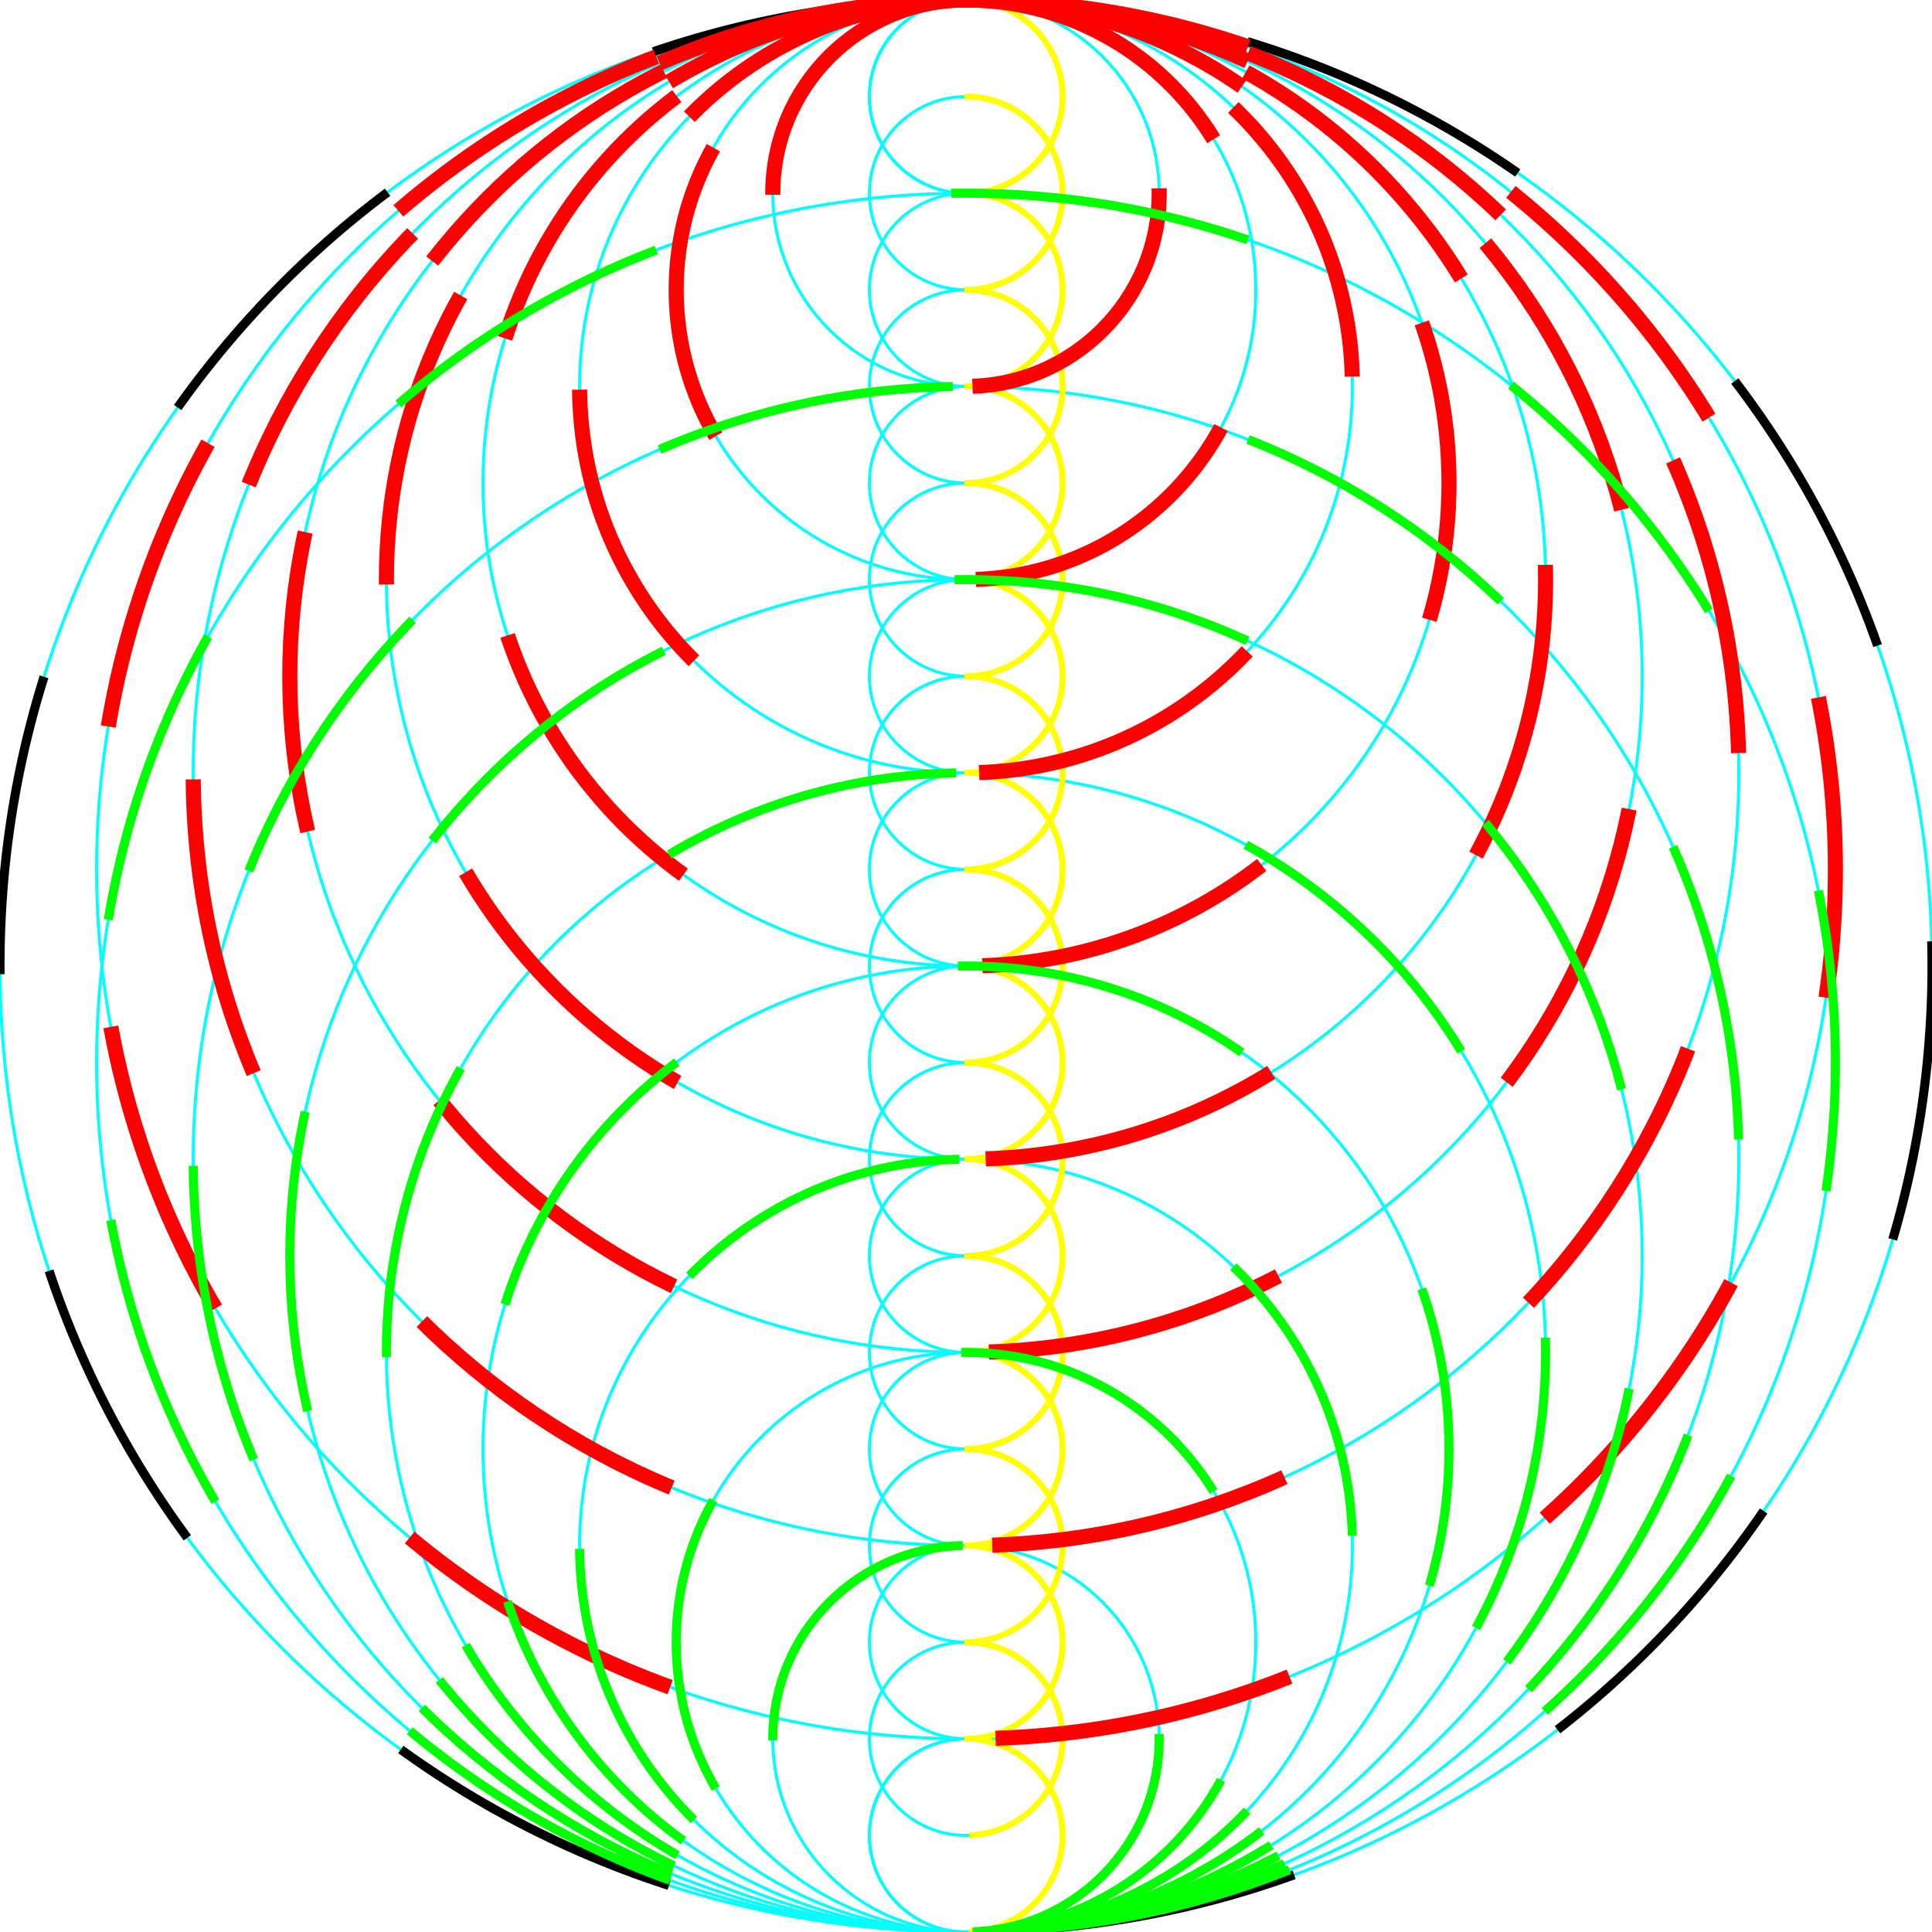
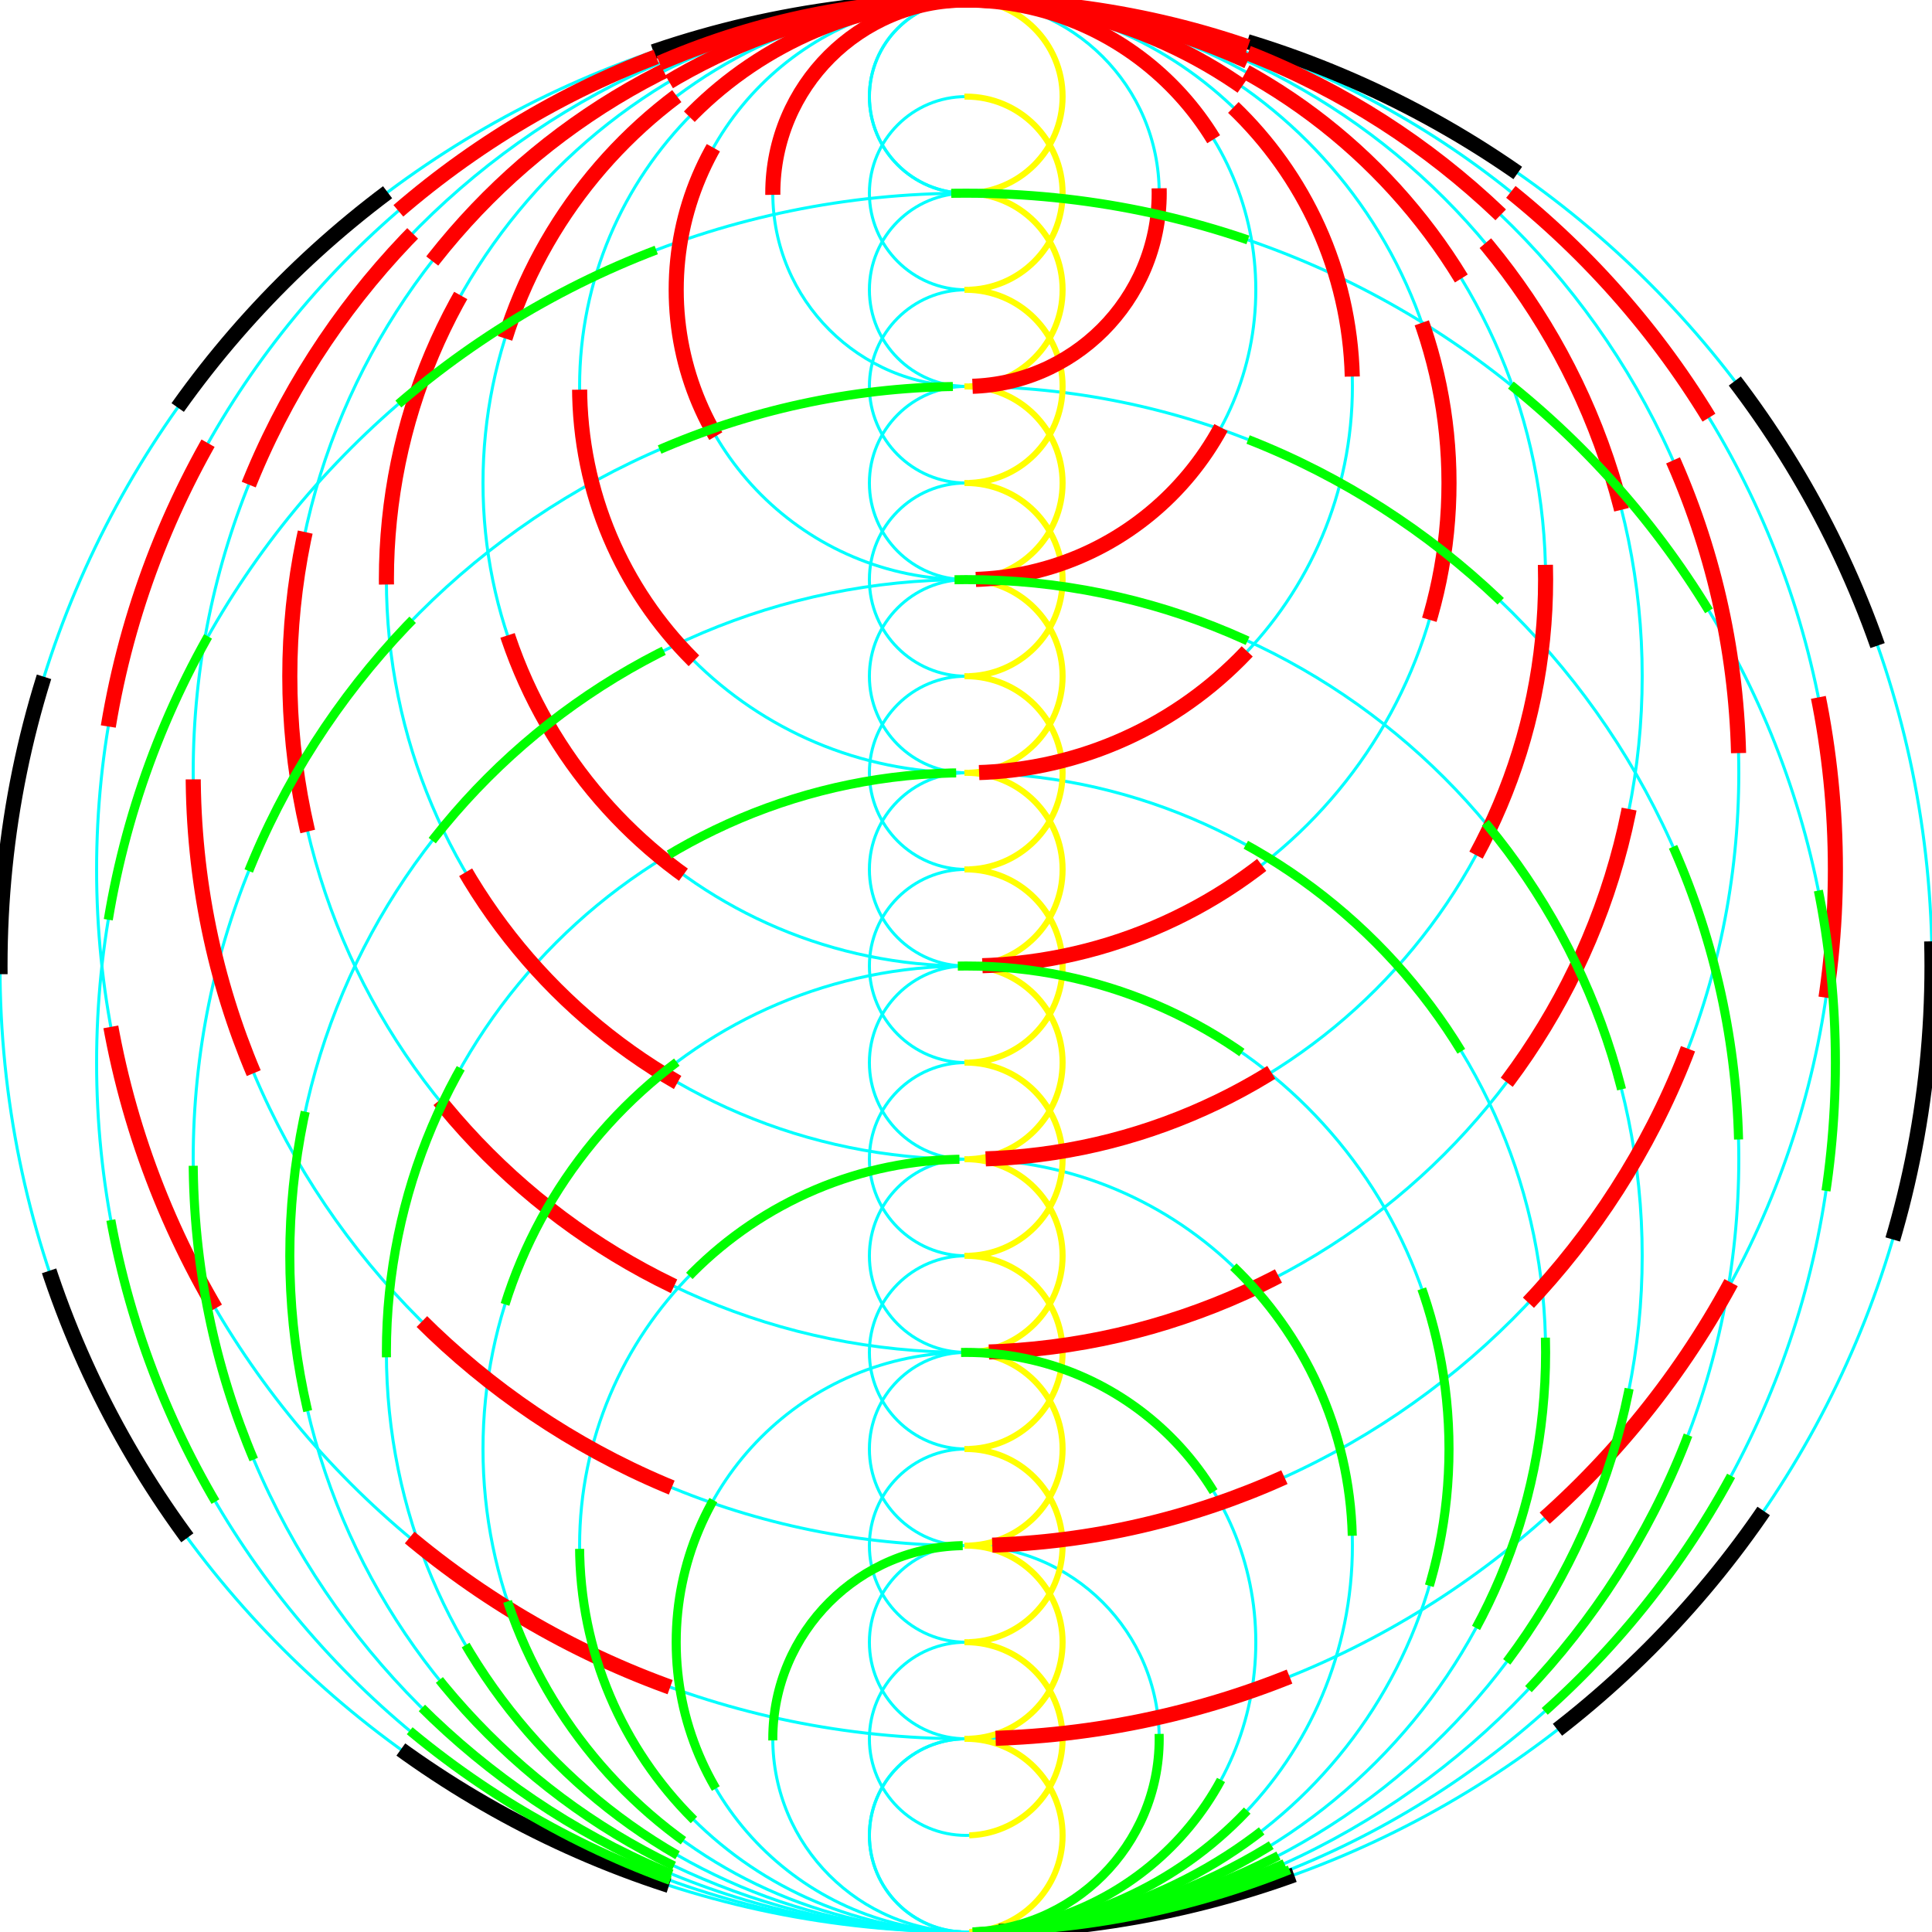
<svg xmlns="http://www.w3.org/2000/svg" height="640" width="640" viewBox="-64 -64 640 640">
  <circle cx="256" cy="544" r="32" fill="none" stroke="cyan" />
  <circle cx="256" cy="512" r="32" fill="none" stroke="cyan" />
  <circle cx="256" cy="480" r="32" fill="none" stroke="cyan" />
  <circle cx="256" cy="448" r="32" fill="none" stroke="cyan" />
  <circle cx="256" cy="416" r="32" fill="none" stroke="cyan" />
  <circle cx="256" cy="384" r="32" fill="none" stroke="cyan" />
  <circle cx="256" cy="352" r="32" fill="none" stroke="cyan" />
  <circle cx="256" cy="320" r="32" fill="none" stroke="cyan" />
  <circle cx="256" cy="288" r="32" fill="none" stroke="cyan" />
  <circle cx="256" cy="256" r="32" fill="none" stroke="cyan" />
  <circle cx="256" cy="224" r="32" fill="none" stroke="cyan" />
  <circle cx="256" cy="192" r="32" fill="none" stroke="cyan" />
  <circle cx="256" cy="160" r="32" fill="none" stroke="cyan" />
  <circle cx="256" cy="128" r="32" fill="none" stroke="cyan" />
  <circle cx="256" cy="96" r="32" fill="none" stroke="cyan" />
  <circle cx="256" cy="64" r="32" fill="none" stroke="cyan" />
  <circle cx="256" cy="32" r="32" fill="none" stroke="cyan" />
  <circle cx="256" cy="0" r="32" fill="none" stroke="cyan" />
  <circle cx="256" cy="-32" r="32" fill="none" stroke="cyan" />
  <circle cx="256" cy="544" r="32" fill="none" stroke="cyan" />
  <circle cx="256" cy="512" r="64" fill="none" stroke="cyan" />
  <circle cx="256" cy="480" r="96" fill="none" stroke="cyan" />
  <circle cx="256" cy="448" r="128" fill="none" stroke="cyan" />
  <circle cx="256" cy="416" r="160" fill="none" stroke="cyan" />
  <circle cx="256" cy="384" r="192" fill="none" stroke="cyan" />
  <circle cx="256" cy="352" r="224" fill="none" stroke="cyan" />
  <circle cx="256" cy="320" r="256" fill="none" stroke="cyan" />
  <circle cx="256" cy="288" r="288" fill="none" stroke="cyan" />
  <circle cx="256" cy="256" r="320" fill="none" stroke="cyan" />
  <circle cx="256" cy="224" r="288" fill="none" stroke="cyan" />
  <circle cx="256" cy="192" r="256" fill="none" stroke="cyan" />
  <circle cx="256" cy="160" r="224" fill="none" stroke="cyan" />
  <circle cx="256" cy="128" r="192" fill="none" stroke="cyan" />
  <circle cx="256" cy="96" r="160" fill="none" stroke="cyan" />
  <circle cx="256" cy="64" r="128" fill="none" stroke="cyan" />
  <circle cx="256" cy="32" r="96" fill="none" stroke="cyan" />
  <circle cx="256" cy="0" r="64" fill="none" stroke="cyan" />
  <circle cx="256" cy="-32" r="32" fill="none" stroke="cyan" />

  //從下畫小圓
  <circle cx="256" cy="544" r="32" fill="none" stroke="#ffff00" stroke-width="2" pathLength="100" stroke-dasharray="100" stroke-dashoffset="100" transform="rotate(90,256,544)">
    <animate attributeName="stroke-dashoffset" to="0" begin="1.0s" dur="2.0s" repeatCount="1" fill="freeze" />
  </circle>
  <circle cx="256" cy="512" r="32" fill="none" stroke="#ffff00" stroke-width="2" pathLength="100" stroke-dasharray="100" stroke-dashoffset="100" transform="rotate(90,256,512)">
    <animate attributeName="stroke-dashoffset" to="0" begin="1.0s" dur="2.0s" repeatCount="1" fill="freeze" />
  </circle>
  <circle cx="256" cy="480" r="32" fill="none" stroke="#ffff00" stroke-width="2" pathLength="100" stroke-dasharray="100" stroke-dashoffset="100" transform="rotate(90,256,480)">
    <animate attributeName="stroke-dashoffset" to="0" begin="1.0s" dur="2.0s" repeatCount="1" fill="freeze" />
  </circle>
  <circle cx="256" cy="448" r="32" fill="none" stroke="#ffff00" stroke-width="2" pathLength="100" stroke-dasharray="100" stroke-dashoffset="100" transform="rotate(90,256,448)">
    <animate attributeName="stroke-dashoffset" to="0" begin="1.0s" dur="2.0s" repeatCount="1" fill="freeze" />
  </circle>
  <circle cx="256" cy="416" r="32" fill="none" stroke="#ffff00" stroke-width="2" pathLength="100" stroke-dasharray="100" stroke-dashoffset="100" transform="rotate(90,256,416)">
    <animate attributeName="stroke-dashoffset" to="0" begin="1.0s" dur="2.0s" repeatCount="1" fill="freeze" />
  </circle>
  <circle cx="256" cy="384" r="32" fill="none" stroke="#ffff00" stroke-width="2" pathLength="100" stroke-dasharray="100" stroke-dashoffset="100" transform="rotate(90,256,384)">
    <animate attributeName="stroke-dashoffset" to="0" begin="1.0s" dur="2.0s" repeatCount="1" fill="freeze" />
  </circle>
  <circle cx="256" cy="352" r="32" fill="none" stroke="#ffff00" stroke-width="2" pathLength="100" stroke-dasharray="100" stroke-dashoffset="100" transform="rotate(90,256,352)">
    <animate attributeName="stroke-dashoffset" to="0" begin="1.0s" dur="2.0s" repeatCount="1" fill="freeze" />
  </circle>
  <circle cx="256" cy="320" r="32" fill="none" stroke="#ffff00" stroke-width="2" pathLength="100" stroke-dasharray="100" stroke-dashoffset="100" transform="rotate(90,256,320)">
    <animate attributeName="stroke-dashoffset" to="0" begin="1.0s" dur="2.0s" repeatCount="1" fill="freeze" />
  </circle>
  <circle cx="256" cy="288" r="32" fill="none" stroke="#ffff00" stroke-width="2" pathLength="100" stroke-dasharray="100" stroke-dashoffset="100" transform="rotate(90,256,288)">
    <animate attributeName="stroke-dashoffset" to="0" begin="1.0s" dur="2.0s" repeatCount="1" fill="freeze" />
  </circle>
  <circle cx="256" cy="256" r="32" fill="none" stroke="#ffff00" stroke-width="2" pathLength="100" stroke-dasharray="100" stroke-dashoffset="100" transform="rotate(90,256,256)">
    <animate attributeName="stroke-dashoffset" to="0" begin="1.0s" dur="2.0s" repeatCount="1" fill="freeze" />
  </circle>
  <circle cx="256" cy="224" r="32" fill="none" stroke="#ffff00" stroke-width="2" pathLength="100" stroke-dasharray="100" stroke-dashoffset="100" transform="rotate(90,256,224)">
    <animate attributeName="stroke-dashoffset" to="0" begin="1.0s" dur="2.0s" repeatCount="1" fill="freeze" />
  </circle>
  <circle cx="256" cy="192" r="32" fill="none" stroke="#ffff00" stroke-width="2" pathLength="100" stroke-dasharray="100" stroke-dashoffset="100" transform="rotate(90,256,192)">
    <animate attributeName="stroke-dashoffset" to="0" begin="1.0s" dur="2.0s" repeatCount="1" fill="freeze" />
  </circle>
  <circle cx="256" cy="160" r="32" fill="none" stroke="#ffff00" stroke-width="2" pathLength="100" stroke-dasharray="100" stroke-dashoffset="100" transform="rotate(90,256,160)">
    <animate attributeName="stroke-dashoffset" to="0" begin="1.0s" dur="2.0s" repeatCount="1" fill="freeze" />
  </circle>
  <circle cx="256" cy="128" r="32" fill="none" stroke="#ffff00" stroke-width="2" pathLength="100" stroke-dasharray="100" stroke-dashoffset="100" transform="rotate(90,256,128)">
    <animate attributeName="stroke-dashoffset" to="0" begin="1.0s" dur="2.0s" repeatCount="1" fill="freeze" />
  </circle>
  <circle cx="256" cy="96" r="32" fill="none" stroke="#ffff00" stroke-width="2" pathLength="100" stroke-dasharray="100" stroke-dashoffset="100" transform="rotate(90,256,96)">
    <animate attributeName="stroke-dashoffset" to="0" begin="1.0s" dur="2.0s" repeatCount="1" fill="freeze" />
  </circle>
  <circle cx="256" cy="64" r="32" fill="none" stroke="#ffff00" stroke-width="2" pathLength="100" stroke-dasharray="100" stroke-dashoffset="100" transform="rotate(90,256,64)">
    <animate attributeName="stroke-dashoffset" to="0" begin="1.0s" dur="2.0s" repeatCount="1" fill="freeze" />
  </circle>
  <circle cx="256" cy="32" r="32" fill="none" stroke="#ffff00" stroke-width="2" pathLength="100" stroke-dasharray="100" stroke-dashoffset="100" transform="rotate(90,256,32)">
    <animate attributeName="stroke-dashoffset" to="0" begin="1.0s" dur="2.0s" repeatCount="1" fill="freeze" />
  </circle>
  <circle cx="256" cy="0" r="32" fill="none" stroke="#ffff00" stroke-width="2" pathLength="100" stroke-dasharray="100" stroke-dashoffset="100" transform="rotate(90,256,0)">
    <animate attributeName="stroke-dashoffset" to="0" begin="1.0s" dur="2.0s" repeatCount="1" fill="freeze" />
  </circle>
  <circle cx="256" cy="-32" r="32" fill="none" stroke="#ffff00" stroke-width="2" pathLength="100" stroke-dasharray="100" stroke-dashoffset="100" transform="rotate(90,256,-32)">
    <animate attributeName="stroke-dashoffset" to="0" begin="1.0s" dur="2.0s" repeatCount="1" fill="freeze" />
  </circle>

  
  //最外面的大圓
-   <circle cx="256" cy="256" r="320" fill="none" stroke="black" stroke-width="3" pathLength="100" stroke-dasharray="100" stroke-dashoffset="100" transform="rotate(90,256,256)">
+   <circle cx="256" cy="256" r="320" fill="none" stroke="black" stroke-width="5" pathLength="100" stroke-dasharray="100" stroke-dashoffset="100" transform="rotate(90,256,256)">
    <animate attributeName="stroke-dashoffset" to="0" begin="3.0s" dur="5.0s" repeatCount="1" fill="freeze" />
  </circle>

  //從上畫中圓
  <circle cx="256" cy="224" r="288" fill="none" stroke="red" stroke-width="5" pathLength="100" stroke-dasharray="100" stroke-dashoffset="100" transform="rotate(90,256,224)">
    <animate attributeName="stroke-dashoffset" to="0" begin="1.0s" dur="3.0s" repeatCount="1" fill="freeze" />
  </circle>
  <circle cx="256" cy="192" r="256" fill="none" stroke="red" stroke-width="5" pathLength="100" stroke-dasharray="100" stroke-dashoffset="100" transform="rotate(90,256,192)">
    <animate attributeName="stroke-dashoffset" to="0" begin="1.0s" dur="3.0s" repeatCount="1" fill="freeze" />
  </circle>
  <circle cx="256" cy="160" r="224" fill="none" stroke="red" stroke-width="5" pathLength="100" stroke-dasharray="100" stroke-dashoffset="100" transform="rotate(90,256,160)">
    <animate attributeName="stroke-dashoffset" to="0" begin="1.0s" dur="3.0s" repeatCount="1" fill="freeze" />
  </circle>
  <circle cx="256" cy="128" r="192" fill="none" stroke="red" stroke-width="5" pathLength="100" stroke-dasharray="100" stroke-dashoffset="100" transform="rotate(90,256,128)">
    <animate attributeName="stroke-dashoffset" to="0" begin="1.0s" dur="3.0s" repeatCount="1" fill="freeze" />
  </circle>
  <circle cx="256" cy="96" r="160" fill="none" stroke="red" stroke-width="5" pathLength="100" stroke-dasharray="100" stroke-dashoffset="100" transform="rotate(90,256,96)">
    <animate attributeName="stroke-dashoffset" to="0" begin="1.0s" dur="3.0s" repeatCount="1" fill="freeze" />
  </circle>
  <circle cx="256" cy="64" r="128" fill="none" stroke="red" stroke-width="5" pathLength="100" stroke-dasharray="100" stroke-dashoffset="100" transform="rotate(90,256,64)">
    <animate attributeName="stroke-dashoffset" to="0" begin="1.0s" dur="3.0s" repeatCount="1" fill="freeze" />
  </circle>
  <circle cx="256" cy="32" r="96" fill="none" stroke="red" stroke-width="5" pathLength="100" stroke-dasharray="100" stroke-dashoffset="100" transform="rotate(90,256,32)">
    <animate attributeName="stroke-dashoffset" to="0" begin="1.0s" dur="3.0s" repeatCount="1" fill="freeze" />
  </circle>
  <circle cx="256" cy="0" r="64" fill="none" stroke="red" stroke-width="5" pathLength="100" stroke-dasharray="100" stroke-dashoffset="100" transform="rotate(90,256,0)">
    <animate attributeName="stroke-dashoffset" to="0" begin="1.0s" dur="3.0s" repeatCount="1" fill="freeze" />
  </circle>
  
  

  
  //從下畫中圓由外往內
   <circle cx="256" cy="288" r="288" fill="none" stroke="#00ff00" stroke-width="3" pathLength="100" stroke-dasharray="100" stroke-dashoffset="100" transform="rotate(90,256,288)">
    <animate attributeName="stroke-dashoffset" to="0" begin="1.0s" dur="2.0s" repeatCount="1" fill="freeze" />
  </circle>
  <circle cx="256" cy="320" r="256" fill="none" stroke="#00ff00" stroke-width="3" pathLength="100" stroke-dasharray="100" stroke-dashoffset="100" transform="rotate(90,256,320)">
    <animate attributeName="stroke-dashoffset" to="0" begin="1.5s" dur="2.0s" repeatCount="1" fill="freeze" />
  </circle>
  <circle cx="256" cy="352" r="224" fill="none" stroke="#00ff00" stroke-width="3" pathLength="100" stroke-dasharray="100" stroke-dashoffset="100" transform="rotate(90,256,352)">
    <animate attributeName="stroke-dashoffset" to="0" begin="1.0s" dur="2.0s" repeatCount="1" fill="freeze" />
  </circle>
  <circle cx="256" cy="384" r="192" fill="none" stroke="#00ff00" stroke-width="3" pathLength="100" stroke-dasharray="100" stroke-dashoffset="100" transform="rotate(90,256,384)">
    <animate attributeName="stroke-dashoffset" to="0" begin="1.0s" dur="2.0s" repeatCount="1" fill="freeze" />
  </circle>
  <circle cx="256" cy="416" r="160" fill="none" stroke="#00ff00" stroke-width="3" pathLength="100" stroke-dasharray="100" stroke-dashoffset="100" transform="rotate(90,256,416)">
    <animate attributeName="stroke-dashoffset" to="0" begin="1.0s" dur="2.0s" repeatCount="1" fill="freeze" />
  </circle>
  <circle cx="256" cy="448" r="128" fill="none" stroke="#00ff00" stroke-width="3" pathLength="100" stroke-dasharray="100" stroke-dashoffset="100" transform="rotate(90,256,448)">
    <animate attributeName="stroke-dashoffset" to="0" begin="1.0s" dur="2.0s" repeatCount="1" fill="freeze" />
  </circle>
  <circle cx="256" cy="480" r="96" fill="none" stroke="#00ff00" stroke-width="3" pathLength="100" stroke-dasharray="100" stroke-dashoffset="100" transform="rotate(90,256,480)">
    <animate attributeName="stroke-dashoffset" to="0" begin="1.0s" dur="2.0s" repeatCount="1" fill="freeze" />
  </circle>
  <circle cx="256" cy="512" r="64" fill="none" stroke="#00ff00" stroke-width="3" pathLength="100" stroke-dasharray="100" stroke-dashoffset="100" transform="rotate(90,256,512)">
    <animate attributeName="stroke-dashoffset" to="0" begin="1.0s" dur="2.0s" repeatCount="1" fill="freeze" />
  </circle>
</svg>
